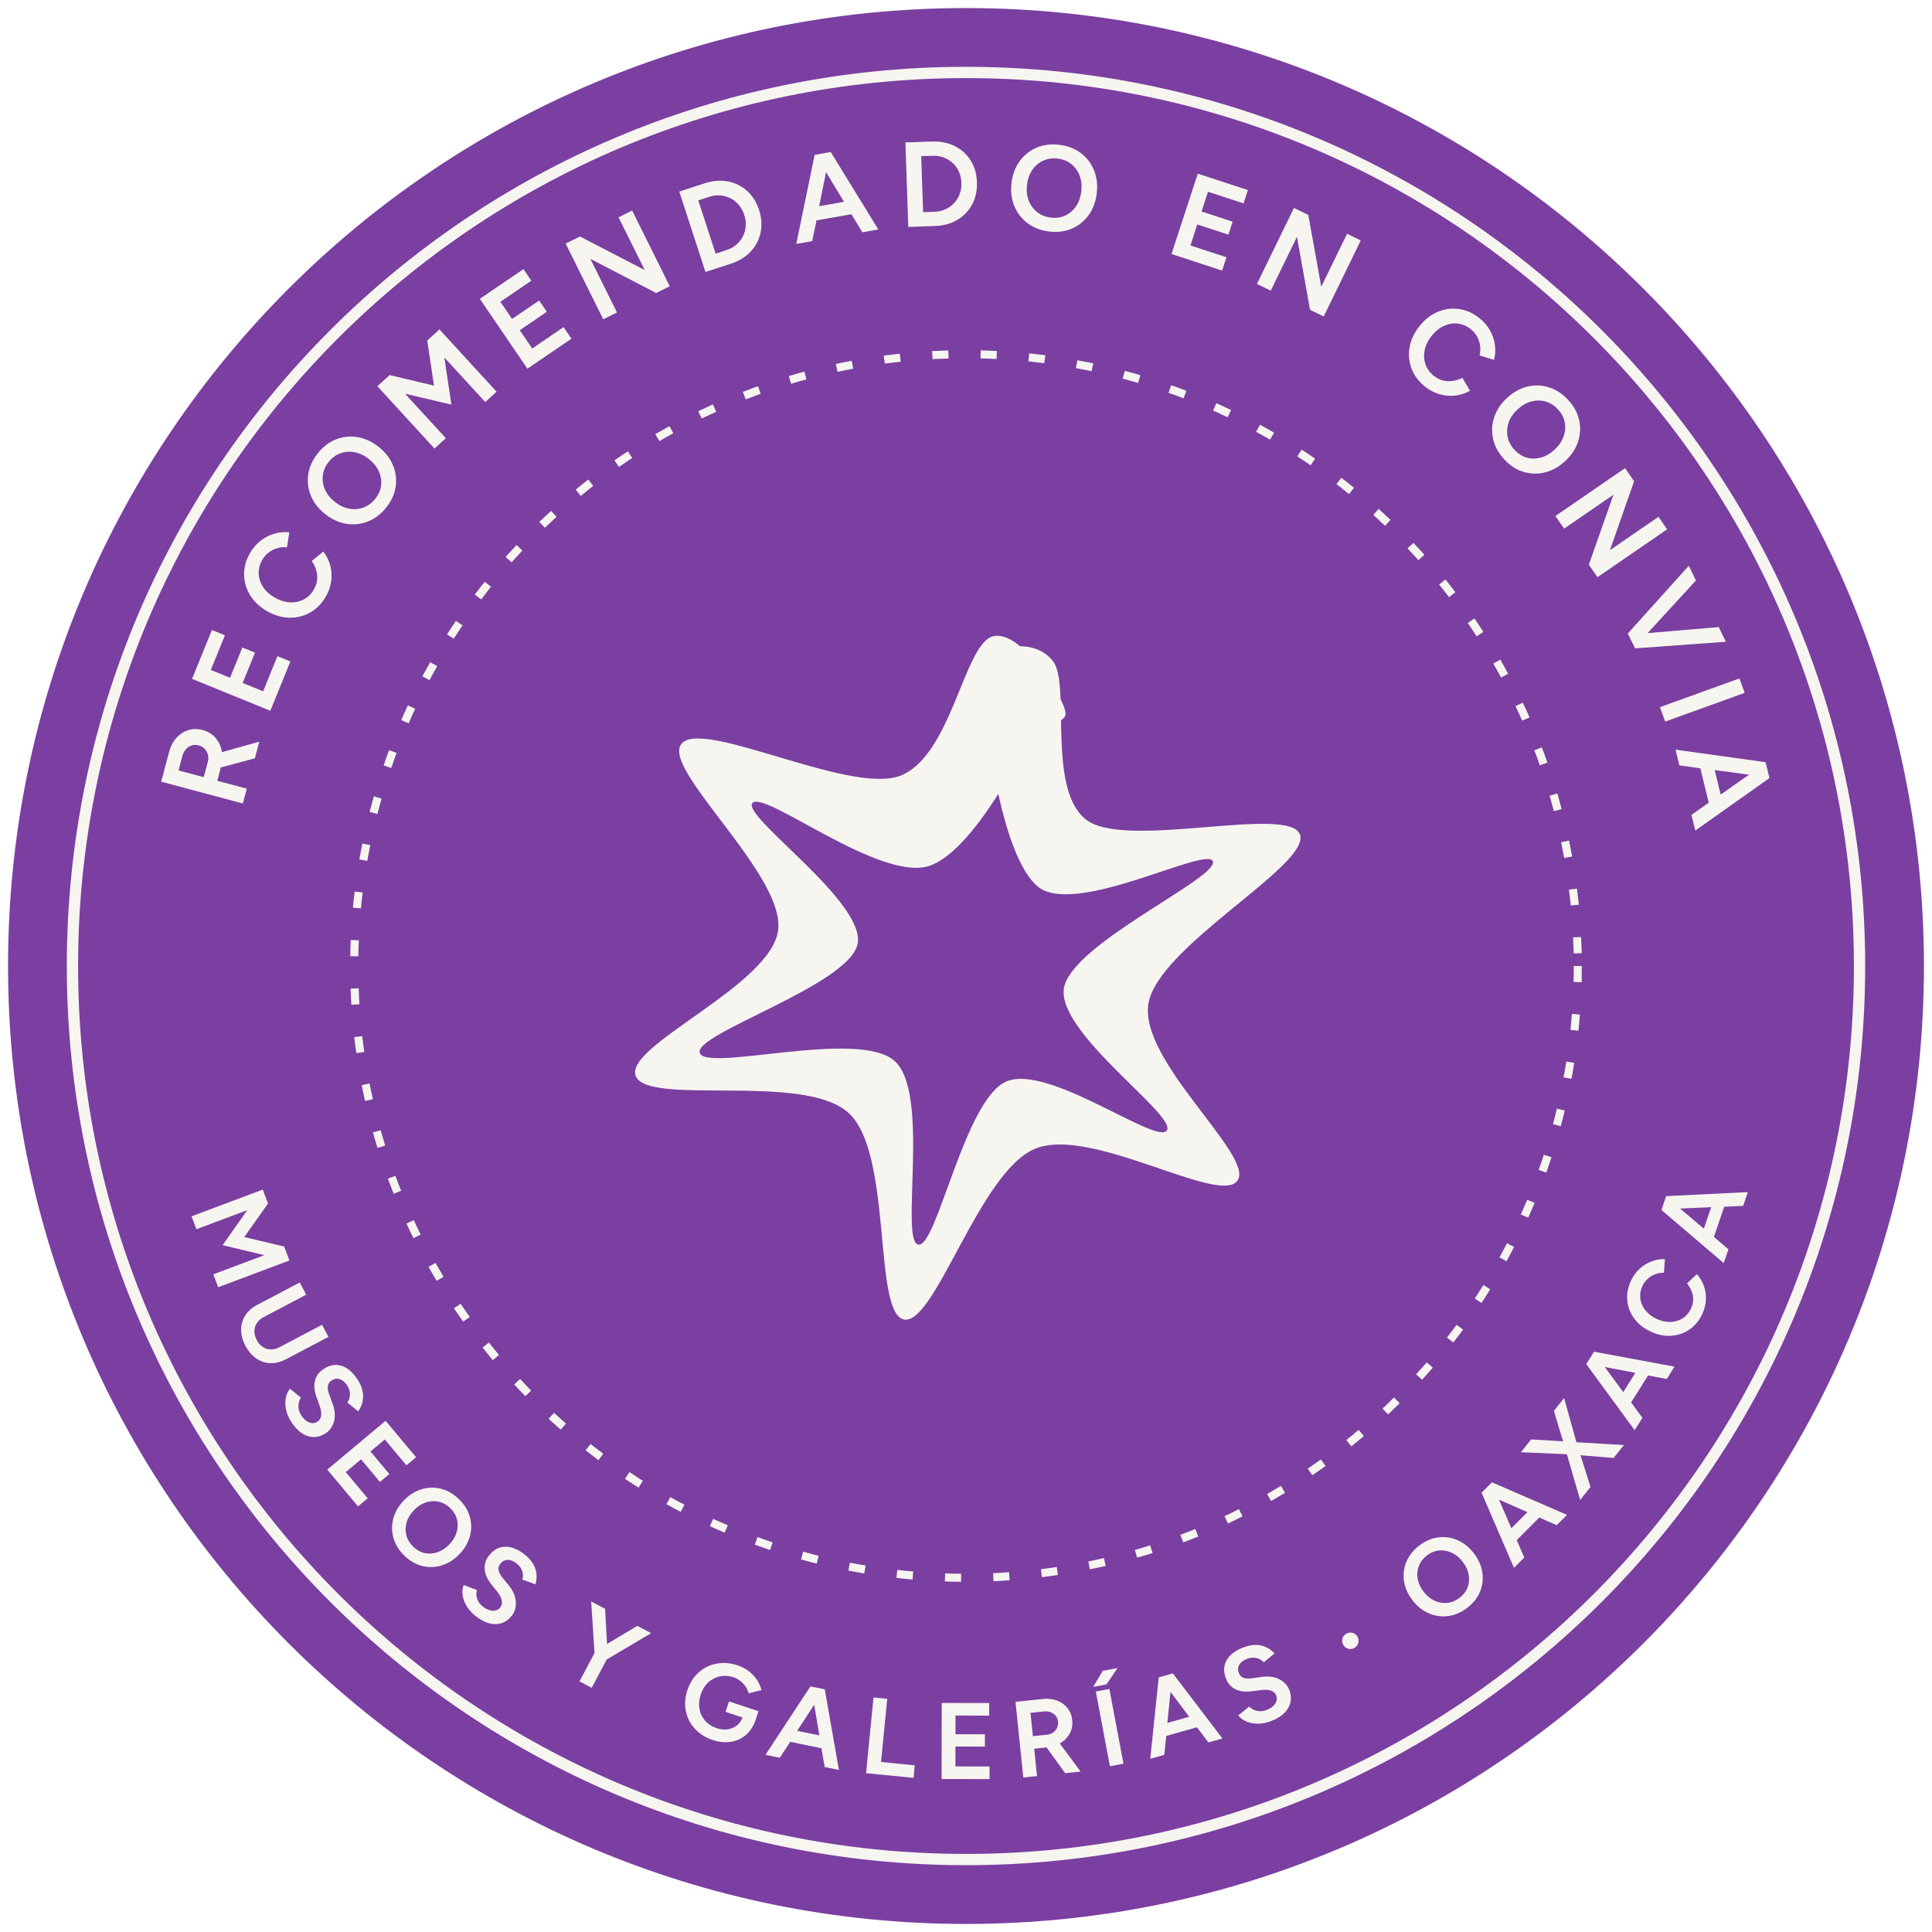
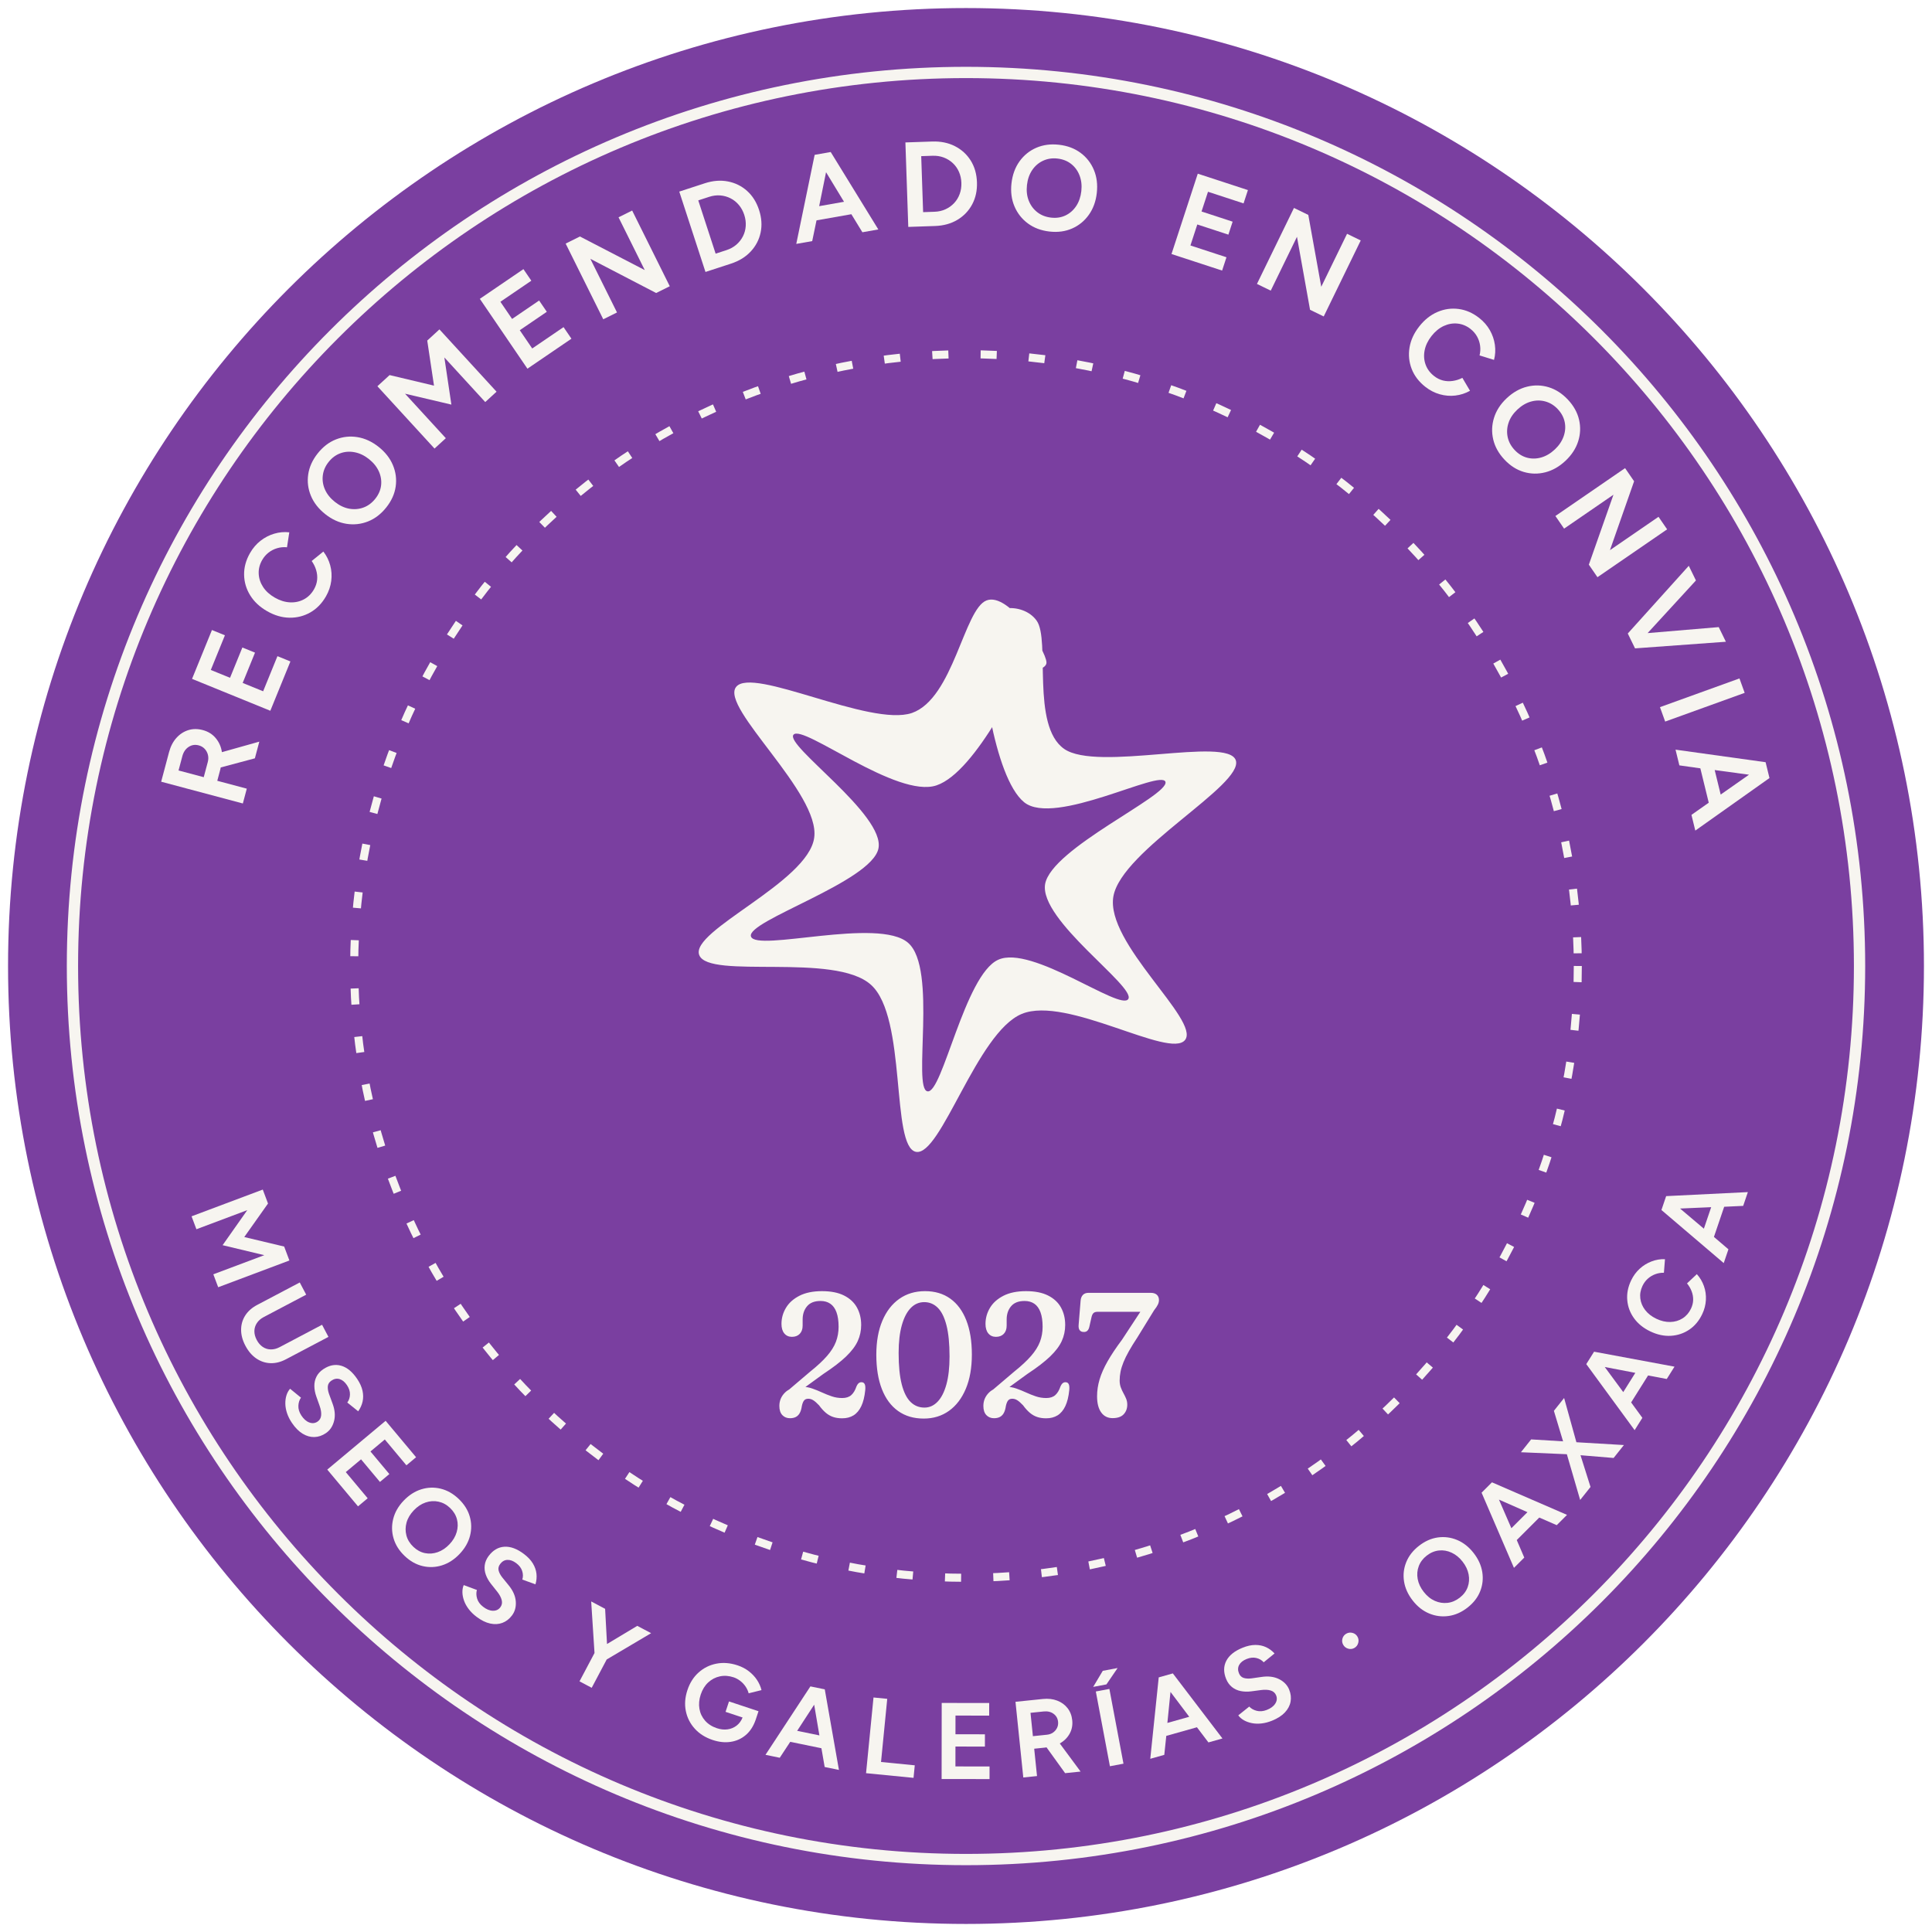
<svg xmlns="http://www.w3.org/2000/svg" width="100mm" height="100mm" viewBox="0 0 240 240" role="img" aria-label="Recomendado en Convia, Museos y galerías">
  <circle cx="120" cy="120" r="119" fill="#7a3fa0" />
  <circle cx="120" cy="120" r="111" fill="none" stroke="#f7f5f0" stroke-width="1.4" />
  <circle cx="120" cy="120" r="76" fill="none" stroke="#f7f5f0" stroke-width="1" stroke-dasharray="2 4" />
  <g fill="#f7f5f0">
    <path transform="translate(31.10 96.31) rotate(-75.08)" d="M-3.623 0.0V-10.5H0.188Q1.282 -10.5 2.122 -10.072Q2.962 -9.645 3.435 -8.895Q3.907 -8.145 3.907 -7.155Q3.907 -6.12 3.345 -5.332Q2.782 -4.545 1.867 -4.155L4.327 0.0H2.182L-0.008 -3.81Q-0.113 -3.795 -0.21 -3.795Q-0.308 -3.795 -0.397 -3.795H-1.718V0.0ZM-1.718 -5.535H0.232Q0.712 -5.535 1.095 -5.745Q1.478 -5.955 1.71 -6.322Q1.942 -6.69 1.942 -7.155Q1.942 -7.86 1.432 -8.317Q0.922 -8.775 0.112 -8.775H-1.718Z" />
    <path transform="translate(34.80 85.30) rotate(-67.84)" d="M-3.232 0.0V-10.5H3.322V-8.76H-1.327V-6.18H2.737V-4.485H-1.327V-1.74H3.383V0.0Z" />
    <path transform="translate(40.16 74.30) rotate(-60.21)" d="M0.36 0.18Q-1.17 0.18 -2.347 -0.517Q-3.525 -1.215 -4.2 -2.438Q-4.875 -3.66 -4.875 -5.25Q-4.875 -6.84 -4.207 -8.062Q-3.54 -9.285 -2.362 -9.982Q-1.185 -10.68 0.33 -10.68Q1.395 -10.68 2.31 -10.305Q3.225 -9.93 3.922 -9.262Q4.62 -8.595 4.995 -7.725L3.24 -7.05Q2.985 -7.62 2.542 -8.047Q2.1 -8.475 1.537 -8.707Q0.975 -8.94 0.33 -8.94Q-0.615 -8.94 -1.357 -8.467Q-2.1 -7.995 -2.52 -7.17Q-2.94 -6.345 -2.94 -5.25Q-2.94 -4.17 -2.513 -3.33Q-2.085 -2.49 -1.335 -2.018Q-0.585 -1.545 0.375 -1.545Q1.035 -1.545 1.59 -1.792Q2.145 -2.04 2.58 -2.498Q3.015 -2.955 3.285 -3.54L5.025 -2.865Q4.65 -1.965 3.96 -1.275Q3.27 -0.585 2.34 -0.202Q1.41 0.18 0.36 0.18Z" />
    <path transform="translate(47.83 62.94) rotate(-51.67)" d="M0.037 0.18Q-1.538 0.18 -2.745 -0.517Q-3.953 -1.215 -4.643 -2.438Q-5.333 -3.66 -5.333 -5.235Q-5.333 -6.84 -4.65 -8.062Q-3.968 -9.285 -2.768 -9.975Q-1.567 -10.665 -0.008 -10.665Q1.567 -10.665 2.768 -9.967Q3.968 -9.27 4.65 -8.047Q5.332 -6.825 5.332 -5.235Q5.332 -3.66 4.657 -2.438Q3.982 -1.215 2.79 -0.517Q1.597 0.18 0.037 0.18ZM0.037 -1.56Q1.027 -1.56 1.785 -2.032Q2.542 -2.505 2.97 -3.337Q3.397 -4.17 3.397 -5.25Q3.397 -6.315 2.962 -7.155Q2.527 -7.995 1.762 -8.467Q0.997 -8.94 -0.008 -8.94Q-0.982 -8.94 -1.755 -8.467Q-2.528 -7.995 -2.963 -7.162Q-3.398 -6.33 -3.398 -5.25Q-3.398 -4.155 -2.955 -3.33Q-2.513 -2.505 -1.74 -2.032Q-0.968 -1.56 0.037 -1.56Z" />
    <path transform="translate(57.83 52.19) rotate(-42.51)" d="M-5.227 0.0V-10.5H-3.172L0.008 -5.805L3.172 -10.5H5.227V0.0H3.322V-7.515L0.008 -2.61L-3.322 -7.5V0.0Z" />
    <path transform="translate(68.19 43.98) rotate(-34.27)" d="M-3.232 0.0V-10.5H3.322V-8.76H-1.327V-6.18H2.737V-4.485H-1.327V-1.74H3.383V0.0Z" />
    <path transform="translate(79.07 37.61) rotate(-26.42)" d="M-4.612 0.0V-10.5H-2.632L2.723 -3.18V-10.5H4.613V0.0H2.723L-2.707 -7.44V0.0Z" />
    <path transform="translate(91.48 32.53) rotate(-18.06)" d="M-4.043 0.0V-10.5H-0.713Q0.877 -10.5 2.092 -9.825Q3.308 -9.15 3.99 -7.973Q4.673 -6.795 4.673 -5.25Q4.673 -3.72 3.99 -2.535Q3.308 -1.35 2.092 -0.675Q0.877 0.0 -0.713 0.0ZM-2.138 -1.77H-0.713Q0.022 -1.77 0.652 -2.032Q1.282 -2.295 1.755 -2.768Q2.228 -3.24 2.482 -3.877Q2.737 -4.515 2.737 -5.25Q2.737 -5.985 2.482 -6.622Q2.228 -7.26 1.755 -7.732Q1.282 -8.205 0.652 -8.468Q0.022 -8.73 -0.713 -8.73H-2.138Z" />
    <path transform="translate(104.02 29.40) rotate(-10.00)" d="M-5.183 0.0 -1.013 -10.5H1.012L5.167 0.0H3.157L2.197 -2.445H-2.198L-3.173 0.0ZM-1.568 -4.125H1.567L0.007 -8.13Z" />
    <path transform="translate(116.87 28.05) rotate(-1.95)" d="M-4.043 0.0V-10.5H-0.713Q0.877 -10.5 2.092 -9.825Q3.308 -9.15 3.99 -7.973Q4.673 -6.795 4.673 -5.25Q4.673 -3.72 3.99 -2.535Q3.308 -1.35 2.092 -0.675Q0.877 0.0 -0.713 0.0ZM-2.138 -1.77H-0.713Q0.022 -1.77 0.652 -2.032Q1.282 -2.295 1.755 -2.768Q2.228 -3.24 2.482 -3.877Q2.737 -4.515 2.737 -5.25Q2.737 -5.985 2.482 -6.622Q2.228 -7.26 1.755 -7.732Q1.282 -8.205 0.652 -8.468Q0.022 -8.73 -0.713 -8.73H-2.138Z" />
    <path transform="translate(130.36 28.58) rotate(6.46)" d="M0.037 0.18Q-1.538 0.18 -2.745 -0.517Q-3.953 -1.215 -4.643 -2.438Q-5.333 -3.66 -5.333 -5.235Q-5.333 -6.84 -4.65 -8.062Q-3.968 -9.285 -2.768 -9.975Q-1.567 -10.665 -0.008 -10.665Q1.567 -10.665 2.768 -9.967Q3.968 -9.27 4.65 -8.047Q5.332 -6.825 5.332 -5.235Q5.332 -3.66 4.657 -2.438Q3.982 -1.215 2.79 -0.517Q1.597 0.18 0.037 0.18ZM0.037 -1.56Q1.027 -1.56 1.785 -2.032Q2.542 -2.505 2.97 -3.337Q3.397 -4.17 3.397 -5.25Q3.397 -6.315 2.962 -7.155Q2.527 -7.995 1.762 -8.467Q0.997 -8.94 -0.008 -8.94Q-0.982 -8.94 -1.755 -8.467Q-2.528 -7.995 -2.963 -7.162Q-3.398 -6.33 -3.398 -5.25Q-3.398 -4.155 -2.955 -3.33Q-2.513 -2.505 -1.74 -2.032Q-0.968 -1.56 0.037 -1.56Z" />
    <path transform="translate(140.30 30.27) rotate(12.75)" d="" />
    <path transform="translate(148.60 32.56) rotate(18.11)" d="M-3.232 0.0V-10.5H3.322V-8.76H-1.327V-6.18H2.737V-4.485H-1.327V-1.74H3.383V0.0Z" />
    <path transform="translate(160.29 37.29) rotate(25.97)" d="M-4.612 0.0V-10.5H-2.632L2.723 -3.18V-10.5H4.613V0.0H2.723L-2.707 -7.44V0.0Z" />
    <path transform="translate(169.02 42.15) rotate(32.20)" d="" />
    <path transform="translate(176.89 47.69) rotate(38.19)" d="M0.36 0.18Q-1.17 0.18 -2.347 -0.517Q-3.525 -1.215 -4.2 -2.438Q-4.875 -3.66 -4.875 -5.25Q-4.875 -6.84 -4.207 -8.062Q-3.54 -9.285 -2.362 -9.982Q-1.185 -10.68 0.33 -10.68Q1.395 -10.68 2.31 -10.305Q3.225 -9.93 3.922 -9.262Q4.62 -8.595 4.995 -7.725L3.24 -7.05Q2.985 -7.62 2.542 -8.047Q2.1 -8.475 1.537 -8.707Q0.975 -8.94 0.33 -8.94Q-0.615 -8.94 -1.357 -8.467Q-2.1 -7.995 -2.52 -7.17Q-2.94 -6.345 -2.94 -5.25Q-2.94 -4.17 -2.513 -3.33Q-2.085 -2.49 -1.335 -2.018Q-0.585 -1.545 0.375 -1.545Q1.035 -1.545 1.59 -1.792Q2.145 -2.04 2.58 -2.498Q3.015 -2.955 3.285 -3.54L5.025 -2.865Q4.65 -1.965 3.96 -1.275Q3.27 -0.585 2.34 -0.202Q1.41 0.18 0.36 0.18Z" />
    <path transform="translate(187.00 56.95) rotate(46.74)" d="M0.037 0.18Q-1.538 0.18 -2.745 -0.517Q-3.953 -1.215 -4.643 -2.438Q-5.333 -3.66 -5.333 -5.235Q-5.333 -6.84 -4.65 -8.062Q-3.968 -9.285 -2.768 -9.975Q-1.567 -10.665 -0.008 -10.665Q1.567 -10.665 2.768 -9.967Q3.968 -9.27 4.65 -8.047Q5.332 -6.825 5.332 -5.235Q5.332 -3.66 4.657 -2.438Q3.982 -1.215 2.79 -0.517Q1.597 0.18 0.037 0.18ZM0.037 -1.56Q1.027 -1.56 1.785 -2.032Q2.542 -2.505 2.97 -3.337Q3.397 -4.17 3.397 -5.25Q3.397 -6.315 2.962 -7.155Q2.527 -7.995 1.762 -8.467Q0.997 -8.94 -0.008 -8.94Q-0.982 -8.94 -1.755 -8.467Q-2.528 -7.995 -2.963 -7.162Q-3.398 -6.33 -3.398 -5.25Q-3.398 -4.155 -2.955 -3.33Q-2.513 -2.505 -1.74 -2.032Q-0.968 -1.56 0.037 -1.56Z" />
    <path transform="translate(195.83 67.90) rotate(55.51)" d="M-4.612 0.0V-10.5H-2.632L2.723 -3.18V-10.5H4.613V0.0H2.723L-2.707 -7.44V0.0Z" />
    <path transform="translate(202.66 79.62) rotate(63.96)" d="M-1.027 0.0 -5.257 -10.5H-3.232L0.008 -2.235L3.217 -10.5H5.242L1.027 0.0Z" />
    <path transform="translate(206.53 88.74) rotate(70.14)" d="M-0.952 0.0V-10.5H0.953V0.0Z" />
    <path transform="translate(209.37 98.16) rotate(76.27)" d="M-5.183 0.0 -1.013 -10.5H1.012L5.167 0.0H3.157L2.197 -2.445H-2.198L-3.173 0.0ZM-1.568 -4.125H1.567L0.007 -8.13Z" />
    <path transform="translate(25.45 155.50) rotate(69.42)" d="M-4.705 0.0V-9.45H-2.855L0.007 -5.224L2.855 -9.45H4.705V0.0H2.99V-6.763L0.007 -2.349L-2.99 -6.75V0.0Z" />
    <path transform="translate(30.66 167.10) rotate(62.20)" d="M-0.027 0.189Q-1.174 0.189 -2.032 -0.27Q-2.889 -0.729 -3.355 -1.552Q-3.821 -2.376 -3.821 -3.483V-9.45H-2.106V-3.483Q-2.106 -2.862 -1.843 -2.383Q-1.579 -1.903 -1.107 -1.647Q-0.635 -1.391 0.0 -1.391Q0.635 -1.391 1.114 -1.647Q1.593 -1.903 1.856 -2.383Q2.12 -2.862 2.12 -3.483V-9.45H3.821V-3.483Q3.821 -2.376 3.348 -1.552Q2.875 -0.729 2.011 -0.27Q1.147 0.189 -0.027 0.189Z" />
    <path transform="translate(36.34 176.58) rotate(55.93)" d="M0.108 0.162Q-0.621 0.162 -1.242 -0.013Q-1.863 -0.189 -2.335 -0.499Q-2.808 -0.81 -3.119 -1.202Q-3.429 -1.593 -3.537 -2.025L-1.863 -2.525Q-1.688 -2.052 -1.208 -1.694Q-0.729 -1.337 -0.014 -1.323Q0.783 -1.309 1.269 -1.654Q1.755 -1.998 1.755 -2.565Q1.755 -3.051 1.357 -3.375Q0.958 -3.699 0.284 -3.874L-0.918 -4.185Q-1.593 -4.361 -2.119 -4.705Q-2.646 -5.049 -2.943 -5.575Q-3.24 -6.102 -3.24 -6.79Q-3.24 -8.127 -2.369 -8.87Q-1.498 -9.612 0.108 -9.612Q1.026 -9.612 1.701 -9.342Q2.376 -9.072 2.828 -8.593Q3.28 -8.114 3.523 -7.465L1.863 -6.952Q1.688 -7.452 1.215 -7.79Q0.742 -8.127 0.04 -8.127Q-0.675 -8.127 -1.087 -7.79Q-1.498 -7.452 -1.498 -6.845Q-1.498 -6.359 -1.175 -6.088Q-0.851 -5.819 -0.297 -5.67L0.904 -5.373Q2.16 -5.076 2.842 -4.306Q3.523 -3.537 3.523 -2.619Q3.523 -1.795 3.125 -1.168Q2.727 -0.54 1.964 -0.189Q1.202 0.162 0.108 0.162Z" />
    <path transform="translate(42.52 184.79) rotate(50.10)" d="M-2.909 0.0V-9.45H2.99V-7.884H-1.195V-5.562H2.464V-4.037H-1.195V-1.566H3.044V0.0Z" />
    <path transform="translate(50.36 193.15) rotate(43.59)" d="M0.034 0.162Q-1.384 0.162 -2.47 -0.466Q-3.557 -1.093 -4.178 -2.194Q-4.799 -3.294 -4.799 -4.712Q-4.799 -6.156 -4.185 -7.256Q-3.571 -8.357 -2.491 -8.977Q-1.411 -9.598 -0.007 -9.598Q1.411 -9.598 2.491 -8.971Q3.571 -8.343 4.185 -7.243Q4.799 -6.143 4.799 -4.712Q4.799 -3.294 4.192 -2.194Q3.584 -1.093 2.511 -0.466Q1.438 0.162 0.034 0.162ZM0.034 -1.404Q0.925 -1.404 1.606 -1.829Q2.288 -2.255 2.673 -3.004Q3.058 -3.753 3.058 -4.725Q3.058 -5.683 2.666 -6.439Q2.275 -7.196 1.586 -7.621Q0.898 -8.046 -0.007 -8.046Q-0.884 -8.046 -1.579 -7.621Q-2.275 -7.196 -2.666 -6.446Q-3.058 -5.697 -3.058 -4.725Q-3.058 -3.74 -2.659 -2.997Q-2.261 -2.255 -1.566 -1.829Q-0.871 -1.404 0.034 -1.404Z" />
    <path transform="translate(59.21 200.65) rotate(37.01)" d="M0.108 0.162Q-0.621 0.162 -1.242 -0.013Q-1.863 -0.189 -2.335 -0.499Q-2.808 -0.81 -3.119 -1.202Q-3.429 -1.593 -3.537 -2.025L-1.863 -2.525Q-1.688 -2.052 -1.208 -1.694Q-0.729 -1.337 -0.014 -1.323Q0.783 -1.309 1.269 -1.654Q1.755 -1.998 1.755 -2.565Q1.755 -3.051 1.357 -3.375Q0.958 -3.699 0.284 -3.874L-0.918 -4.185Q-1.593 -4.361 -2.119 -4.705Q-2.646 -5.049 -2.943 -5.575Q-3.24 -6.102 -3.24 -6.79Q-3.24 -8.127 -2.369 -8.87Q-1.498 -9.612 0.108 -9.612Q1.026 -9.612 1.701 -9.342Q2.376 -9.072 2.828 -8.593Q3.28 -8.114 3.523 -7.465L1.863 -6.952Q1.688 -7.452 1.215 -7.79Q0.742 -8.127 0.04 -8.127Q-0.675 -8.127 -1.087 -7.79Q-1.498 -7.452 -1.498 -6.845Q-1.498 -6.359 -1.175 -6.088Q-0.851 -5.819 -0.297 -5.67L0.904 -5.373Q2.16 -5.076 2.842 -4.306Q3.523 -3.537 3.523 -2.619Q3.523 -1.795 3.125 -1.168Q2.727 -0.54 1.964 -0.189Q1.202 0.162 0.108 0.162Z" />
    <path transform="translate(65.72 205.17) rotate(32.51)" d="" />
    <path transform="translate(72.74 209.26) rotate(27.90)" d="M-0.85 0.0V-3.982L-4.212 -9.45H-2.254L0.0 -5.697L2.268 -9.45H4.212L0.864 -3.982V0.0Z" />
    <path transform="translate(80.06 212.77) rotate(23.29)" d="" />
    <path transform="translate(88.21 215.87) rotate(18.35)" d="M0.405 0.162Q-1.039 0.162 -2.153 -0.466Q-3.267 -1.093 -3.901 -2.194Q-4.536 -3.294 -4.536 -4.725Q-4.536 -6.156 -3.901 -7.256Q-3.267 -8.357 -2.153 -8.984Q-1.039 -9.612 0.405 -9.612Q1.242 -9.612 1.971 -9.355Q2.7 -9.099 3.267 -8.654Q3.834 -8.208 4.199 -7.627L2.808 -6.75Q2.565 -7.128 2.18 -7.425Q1.795 -7.722 1.33 -7.884Q0.864 -8.046 0.405 -8.046Q-0.526 -8.046 -1.249 -7.621Q-1.971 -7.196 -2.383 -6.453Q-2.794 -5.71 -2.794 -4.725Q-2.794 -3.753 -2.389 -2.997Q-1.984 -2.241 -1.255 -1.816Q-0.526 -1.391 0.432 -1.391Q1.161 -1.391 1.735 -1.674Q2.309 -1.958 2.653 -2.47Q2.997 -2.983 3.038 -3.659H0.81V-5.022H4.671V-3.915Q4.657 -2.632 4.104 -1.721Q3.551 -0.81 2.592 -0.324Q1.633 0.162 0.405 0.162Z" />
    <path transform="translate(99.66 218.93) rotate(11.62)" d="M-4.664 0.0 -0.911 -9.45H0.911L4.651 0.0H2.842L1.978 -2.2H-1.978L-2.855 0.0ZM-1.411 -3.712H1.411L0.007 -7.317Z" />
    <path transform="translate(110.11 220.52) rotate(5.62)" d="M-2.538 0.0V-9.45H-0.823V-1.566H3.389V0.0Z" />
    <path transform="translate(119.88 221.00) rotate(0.07)" d="M-2.909 0.0V-9.45H2.99V-7.884H-1.195V-5.562H2.464V-4.037H-1.195V-1.566H3.044V0.0Z" />
    <path transform="translate(130.36 220.47) rotate(-5.89)" d="M-3.26 0.0V-9.45H0.169Q1.154 -9.45 1.91 -9.065Q2.666 -8.681 3.092 -8.005Q3.517 -7.33 3.517 -6.439Q3.517 -5.508 3.01 -4.799Q2.504 -4.09 1.681 -3.74L3.895 0.0H1.964L-0.007 -3.429Q-0.101 -3.415 -0.189 -3.415Q-0.277 -3.415 -0.358 -3.415H-1.546V0.0ZM-1.546 -4.981H0.209Q0.641 -4.981 0.986 -5.17Q1.33 -5.359 1.539 -5.69Q1.748 -6.021 1.748 -6.439Q1.748 -7.074 1.289 -7.486Q0.83 -7.897 0.101 -7.897H-1.546Z" />
    <path transform="translate(138.72 219.25) rotate(-10.68)" d="M-0.857 0.0V-9.45H0.857V0.0ZM-1.073 -10.071 0.466 -11.812H2.342L0.601 -10.071Z" />
    <path transform="translate(147.38 217.22) rotate(-15.73)" d="M-4.664 0.0 -0.911 -9.45H0.911L4.651 0.0H2.842L1.978 -2.2H-1.978L-2.855 0.0ZM-1.411 -3.712H1.411L0.007 -7.317Z" />
    <path transform="translate(157.86 213.64) rotate(-22.01)" d="M0.108 0.162Q-0.621 0.162 -1.242 -0.013Q-1.863 -0.189 -2.335 -0.499Q-2.808 -0.81 -3.119 -1.202Q-3.429 -1.593 -3.537 -2.025L-1.863 -2.525Q-1.688 -2.052 -1.208 -1.694Q-0.729 -1.337 -0.014 -1.323Q0.783 -1.309 1.269 -1.654Q1.755 -1.998 1.755 -2.565Q1.755 -3.051 1.357 -3.375Q0.958 -3.699 0.284 -3.874L-0.918 -4.185Q-1.593 -4.361 -2.119 -4.705Q-2.646 -5.049 -2.943 -5.575Q-3.24 -6.102 -3.24 -6.79Q-3.24 -8.127 -2.369 -8.87Q-1.498 -9.612 0.108 -9.612Q1.026 -9.612 1.701 -9.342Q2.376 -9.072 2.828 -8.593Q3.28 -8.114 3.523 -7.465L1.863 -6.952Q1.688 -7.452 1.215 -7.79Q0.742 -8.127 0.04 -8.127Q-0.675 -8.127 -1.087 -7.79Q-1.498 -7.452 -1.498 -6.845Q-1.498 -6.359 -1.175 -6.088Q-0.851 -5.819 -0.297 -5.67L0.904 -5.373Q2.16 -5.076 2.842 -4.306Q3.523 -3.537 3.523 -2.619Q3.523 -1.795 3.125 -1.168Q2.727 -0.54 1.964 -0.189Q1.202 0.162 0.108 0.162Z" />
    <path transform="translate(165.08 210.38) rotate(-26.51)" d="" />
    <path transform="translate(169.99 207.76) rotate(-29.67)" d="M-0.007 -3.51Q-0.425 -3.51 -0.722 -3.814Q-1.019 -4.117 -1.019 -4.536Q-1.019 -4.954 -0.722 -5.252Q-0.425 -5.548 -0.007 -5.548Q0.412 -5.548 0.715 -5.252Q1.019 -4.954 1.019 -4.536Q1.019 -4.117 0.715 -3.814Q0.412 -3.51 -0.007 -3.51Z" />
    <path transform="translate(174.75 204.87) rotate(-32.83)" d="" />
    <path transform="translate(182.18 199.59) rotate(-38.00)" d="M0.034 0.162Q-1.384 0.162 -2.47 -0.466Q-3.557 -1.093 -4.178 -2.194Q-4.799 -3.294 -4.799 -4.712Q-4.799 -6.156 -4.185 -7.256Q-3.571 -8.357 -2.491 -8.977Q-1.411 -9.598 -0.007 -9.598Q1.411 -9.598 2.491 -8.971Q3.571 -8.343 4.185 -7.243Q4.799 -6.143 4.799 -4.712Q4.799 -3.294 4.192 -2.194Q3.584 -1.093 2.511 -0.466Q1.438 0.162 0.034 0.162ZM0.034 -1.404Q0.925 -1.404 1.606 -1.829Q2.288 -2.255 2.673 -3.004Q3.058 -3.753 3.058 -4.725Q3.058 -5.683 2.666 -6.439Q2.275 -7.196 1.586 -7.621Q0.898 -8.046 -0.007 -8.046Q-0.884 -8.046 -1.579 -7.621Q-2.275 -7.196 -2.666 -6.446Q-3.058 -5.697 -3.058 -4.725Q-3.058 -3.74 -2.659 -2.997Q-2.261 -2.255 -1.566 -1.829Q-0.871 -1.404 0.034 -1.404Z" />
    <path transform="translate(191.37 191.47) rotate(-44.96)" d="M-4.664 0.0 -0.911 -9.45H0.911L4.651 0.0H2.842L1.978 -2.2H-1.978L-2.855 0.0ZM-1.411 -3.712H1.411L0.007 -7.317Z" />
    <path transform="translate(199.01 182.92) rotate(-51.47)" d="M-4.361 0.0 -0.945 -4.833 -4.306 -9.45H-2.268L0.014 -6.197L2.268 -9.45H4.306L0.958 -4.833L4.361 0.0H2.309L0.014 -3.429L-2.295 0.0Z" />
    <path transform="translate(205.54 173.71) rotate(-57.87)" d="M-4.664 0.0 -0.911 -9.45H0.911L4.651 0.0H2.842L1.978 -2.2H-1.978L-2.855 0.0ZM-1.411 -3.712H1.411L0.007 -7.317Z" />
    <path transform="translate(211.17 163.47) rotate(-64.51)" d="M0.324 0.162Q-1.053 0.162 -2.113 -0.466Q-3.172 -1.093 -3.78 -2.194Q-4.387 -3.294 -4.387 -4.725Q-4.387 -6.156 -3.787 -7.256Q-3.186 -8.357 -2.126 -8.984Q-1.066 -9.612 0.297 -9.612Q1.256 -9.612 2.079 -9.274Q2.903 -8.937 3.53 -8.336Q4.158 -7.736 4.496 -6.952L2.916 -6.345Q2.687 -6.858 2.288 -7.243Q1.89 -7.627 1.384 -7.837Q0.878 -8.046 0.297 -8.046Q-0.553 -8.046 -1.222 -7.621Q-1.89 -7.196 -2.268 -6.453Q-2.646 -5.71 -2.646 -4.725Q-2.646 -3.753 -2.261 -2.997Q-1.876 -2.241 -1.201 -1.816Q-0.526 -1.391 0.338 -1.391Q0.932 -1.391 1.431 -1.613Q1.931 -1.836 2.322 -2.248Q2.714 -2.659 2.957 -3.186L4.522 -2.579Q4.185 -1.768 3.564 -1.147Q2.943 -0.526 2.106 -0.182Q1.269 0.162 0.324 0.162Z" />
    <path transform="translate(215.63 152.49) rotate(-71.23)" d="M-4.664 0.0 -0.911 -9.45H0.911L4.651 0.0H2.842L1.978 -2.2H-1.978L-2.855 0.0ZM-1.411 -3.712H1.411L0.007 -7.317Z" />
  </g>
-   <path transform="translate(68.00 66.00) scale(0.52)" d="M104.6 35.0 C104.0 43.9 108.1 77.5 117.2 84.9 C126.2 92.2 157.9 74.9 159.0 78.9 C160.0 83.0 125.3 98.5 123.4 109.1 C121.6 119.8 150.3 139.4 148.0 143.1 C145.7 146.8 119.4 126.9 109.5 131.5 C99.6 136.0 93.0 171.3 88.6 170.4 C84.1 169.6 91.6 134.1 82.9 126.5 C74.2 118.8 37.9 129.3 36.4 124.6 C34.9 120.0 72.0 108.5 74.1 98.6 C76.2 88.6 46.2 68.0 49.0 64.9 C51.9 61.8 79.6 83.9 91.3 79.9 C103.1 75.9 116.8 46.4 119.5 41.0 C122.2 35.6 106.8 46.9 107.5 47.3 C108.2 47.7 124.1 47.2 123.8 43.5 C123.6 39.8 112.7 22.7 106.1 25.2 C99.4 27.7 96.3 54.2 84.0 58.5 C71.6 62.7 36.8 44.6 32.0 50.8 C27.2 56.9 57.0 82.2 55.1 95.4 C53.3 108.6 18.3 122.9 21.1 130.1 C23.9 137.4 61.2 129.2 71.9 138.9 C82.6 148.5 77.7 186.8 85.2 188.3 C92.6 189.7 103.2 153.0 116.5 147.5 C129.8 142.0 160.3 161.0 164.8 155.2 C169.3 149.4 141.1 126.5 143.6 112.7 C146.1 99.0 182.2 79.8 179.8 72.5 C177.4 65.3 138.8 76.0 129.0 69.1 C119.2 62.2 125.0 36.9 120.9 31.2 C116.9 25.5 105.3 26.0 104.6 35.0 Z" fill="#f7f5f0" />
+   <path transform="translate(78.00 64.00) scale(0.42)" d="M104.6 35.0 C104.0 43.9 108.1 77.5 117.2 84.9 C126.2 92.2 157.9 74.9 159.0 78.9 C160.0 83.0 125.3 98.5 123.4 109.1 C121.6 119.8 150.3 139.4 148.0 143.1 C145.7 146.8 119.4 126.9 109.5 131.5 C99.6 136.0 93.0 171.3 88.6 170.4 C84.1 169.6 91.6 134.1 82.9 126.5 C74.2 118.8 37.9 129.3 36.4 124.6 C34.9 120.0 72.0 108.5 74.1 98.6 C76.2 88.6 46.2 68.0 49.0 64.9 C51.9 61.8 79.6 83.9 91.3 79.9 C103.1 75.9 116.8 46.4 119.5 41.0 C122.2 35.6 106.8 46.9 107.5 47.3 C108.2 47.7 124.1 47.2 123.8 43.5 C123.6 39.8 112.7 22.7 106.1 25.2 C99.4 27.7 96.3 54.2 84.0 58.5 C71.6 62.7 36.8 44.6 32.0 50.8 C27.2 56.9 57.0 82.2 55.1 95.4 C53.3 108.6 18.3 122.9 21.1 130.1 C23.9 137.4 61.2 129.2 71.9 138.9 C82.6 148.5 77.7 186.8 85.2 188.3 C92.6 189.7 103.2 153.0 116.5 147.5 C129.8 142.0 160.3 161.0 164.8 155.2 C169.3 149.4 141.1 126.5 143.6 112.7 C146.1 99.0 182.2 79.8 179.8 72.5 C177.4 65.3 138.8 76.0 129.0 69.1 C119.2 62.2 125.0 36.9 120.9 31.2 C116.9 25.5 105.3 26.0 104.6 35.0 Z" fill="#f7f5f0" />
+   <path transform="translate(96.11 176)" d="M2.222 -2.453 1.595 -3.113 4.532 -5.61Q5.852 -6.666 6.627 -7.557Q7.403 -8.448 7.733 -9.322Q8.063 -10.197 8.063 -11.176Q8.063 -12.276 7.799 -12.991Q7.535 -13.706 7.034 -14.047Q6.534 -14.388 5.819 -14.388Q4.697 -14.388 4.147 -13.733Q3.597 -13.079 3.597 -12.089V-11.33Q3.597 -10.681 3.239 -10.307Q2.882 -9.933 2.266 -9.933Q1.672 -9.933 1.32 -10.357Q0.968 -10.78 0.968 -11.539Q0.968 -12.606 1.523 -13.535Q2.079 -14.465 3.201 -15.037Q4.323 -15.609 6.006 -15.609Q7.667 -15.609 8.745 -15.064Q9.823 -14.52 10.345 -13.574Q10.868 -12.628 10.868 -11.407Q10.868 -10.351 10.444 -9.416Q10.021 -8.481 8.998 -7.496Q7.975 -6.512 6.171 -5.324ZM0.704 -1.353Q0.704 -2.332 1.425 -3.03Q2.145 -3.729 3.509 -3.729Q4.18 -3.729 4.79 -3.514Q5.401 -3.3 6 -3.025Q6.6 -2.75 7.216 -2.541Q7.832 -2.332 8.514 -2.332Q9.229 -2.332 9.636 -2.695Q10.043 -3.058 10.274 -3.751Q10.417 -4.081 10.593 -4.202Q10.769 -4.323 10.978 -4.29Q11.209 -4.268 11.313 -4.042Q11.418 -3.817 11.374 -3.322Q11.253 -2.101 10.884 -1.325Q10.516 -0.55 9.922 -0.181Q9.328 0.187 8.503 0.187Q7.876 0.187 7.386 0.022Q6.897 -0.143 6.473 -0.5Q6.05 -0.858 5.632 -1.43Q5.214 -1.87 4.917 -2.057Q4.62 -2.244 4.29 -2.244Q3.905 -2.244 3.723 -1.958Q3.542 -1.672 3.454 -1.089Q3.366 -0.66 3.184 -0.379Q3.003 -0.099 2.717 0.038Q2.431 0.176 2.024 0.176Q1.441 0.176 1.072 -0.214Q0.704 -0.605 0.704 -1.353ZM18.799 -15.609Q20.647 -15.609 21.945 -14.674Q23.243 -13.739 23.93 -11.979Q24.618 -10.219 24.618 -7.733Q24.618 -5.269 23.87 -3.487Q23.122 -1.705 21.78 -0.742Q20.438 0.22 18.634 0.22Q16.775 0.22 15.455 -0.72Q14.135 -1.661 13.442 -3.437Q12.749 -5.214 12.749 -7.711Q12.749 -10.153 13.497 -11.924Q14.245 -13.695 15.604 -14.652Q16.962 -15.609 18.799 -15.609ZM21.846 -7.502Q21.846 -9.867 21.466 -11.357Q21.087 -12.848 20.383 -13.546Q19.679 -14.245 18.7 -14.245Q17.732 -14.245 17.023 -13.514Q16.313 -12.782 15.917 -11.374Q15.521 -9.966 15.521 -7.931Q15.521 -5.533 15.906 -4.037Q16.291 -2.541 17.006 -1.842Q17.721 -1.144 18.733 -1.144Q19.657 -1.144 20.361 -1.875Q21.065 -2.607 21.455 -4.02Q21.846 -5.434 21.846 -7.502ZM27.566 -2.453 26.939 -3.113 29.876 -5.61Q31.196 -6.666 31.971 -7.557Q32.747 -8.448 33.077 -9.322Q33.407 -10.197 33.407 -11.176Q33.407 -12.276 33.143 -12.991Q32.879 -13.706 32.379 -14.047Q31.878 -14.388 31.163 -14.388Q30.041 -14.388 29.491 -13.733Q28.941 -13.079 28.941 -12.089V-11.33Q28.941 -10.681 28.584 -10.307Q28.226 -9.933 27.61 -9.933Q27.016 -9.933 26.664 -10.357Q26.312 -10.78 26.312 -11.539Q26.312 -12.606 26.867 -13.535Q27.423 -14.465 28.545 -15.037Q29.667 -15.609 31.35 -15.609Q33.011 -15.609 34.089 -15.064Q35.167 -14.52 35.69 -13.574Q36.212 -12.628 36.212 -11.407Q36.212 -10.351 35.788 -9.416Q35.365 -8.481 34.342 -7.496Q33.319 -6.512 31.515 -5.324ZM26.048 -1.353Q26.048 -2.332 26.769 -3.03Q27.489 -3.729 28.853 -3.729Q29.524 -3.729 30.135 -3.514Q30.745 -3.3 31.345 -3.025Q31.944 -2.75 32.56 -2.541Q33.176 -2.332 33.858 -2.332Q34.573 -2.332 34.98 -2.695Q35.387 -3.058 35.618 -3.751Q35.761 -4.081 35.937 -4.202Q36.113 -4.323 36.322 -4.29Q36.553 -4.268 36.657 -4.042Q36.762 -3.817 36.718 -3.322Q36.597 -2.101 36.228 -1.325Q35.86 -0.55 35.266 -0.181Q34.672 0.187 33.847 0.187Q33.22 0.187 32.73 0.022Q32.241 -0.143 31.818 -0.5Q31.394 -0.858 30.976 -1.43Q30.558 -1.87 30.261 -2.057Q29.964 -2.244 29.634 -2.244Q29.249 -2.244 29.068 -1.958Q28.886 -1.672 28.798 -1.089Q28.71 -0.66 28.529 -0.379Q28.347 -0.099 28.061 0.038Q27.775 0.176 27.368 0.176Q26.785 0.176 26.416 -0.214Q26.048 -0.605 26.048 -1.353ZM45.65 -13.2 46.134 -13.046H40.271Q39.886 -13.046 39.721 -12.881Q39.556 -12.716 39.479 -12.364L39.215 -11.198Q39.149 -10.879 38.979 -10.703Q38.808 -10.527 38.511 -10.538Q38.181 -10.538 38.011 -10.758Q37.84 -10.978 37.884 -11.451L38.126 -14.41Q38.159 -14.872 38.407 -15.136Q38.654 -15.4 39.116 -15.4H46.827Q47.333 -15.4 47.597 -15.158Q47.861 -14.916 47.861 -14.498Q47.861 -14.234 47.729 -13.948Q47.597 -13.662 47.256 -13.233L45.177 -9.856Q44.55 -8.91 44.127 -8.156Q43.703 -7.403 43.45 -6.776Q43.197 -6.149 43.087 -5.599Q42.977 -5.049 42.977 -4.51Q42.977 -4.037 43.12 -3.652Q43.263 -3.267 43.45 -2.931Q43.637 -2.596 43.78 -2.255Q43.923 -1.914 43.923 -1.507Q43.923 -0.792 43.478 -0.314Q43.032 0.165 42.097 0.165Q41.195 0.165 40.684 -0.544Q40.172 -1.254 40.172 -2.552Q40.172 -3.597 40.486 -4.647Q40.799 -5.698 41.481 -6.897Q42.163 -8.096 43.274 -9.581Z" fill="#f7f5f0" />
</svg>
